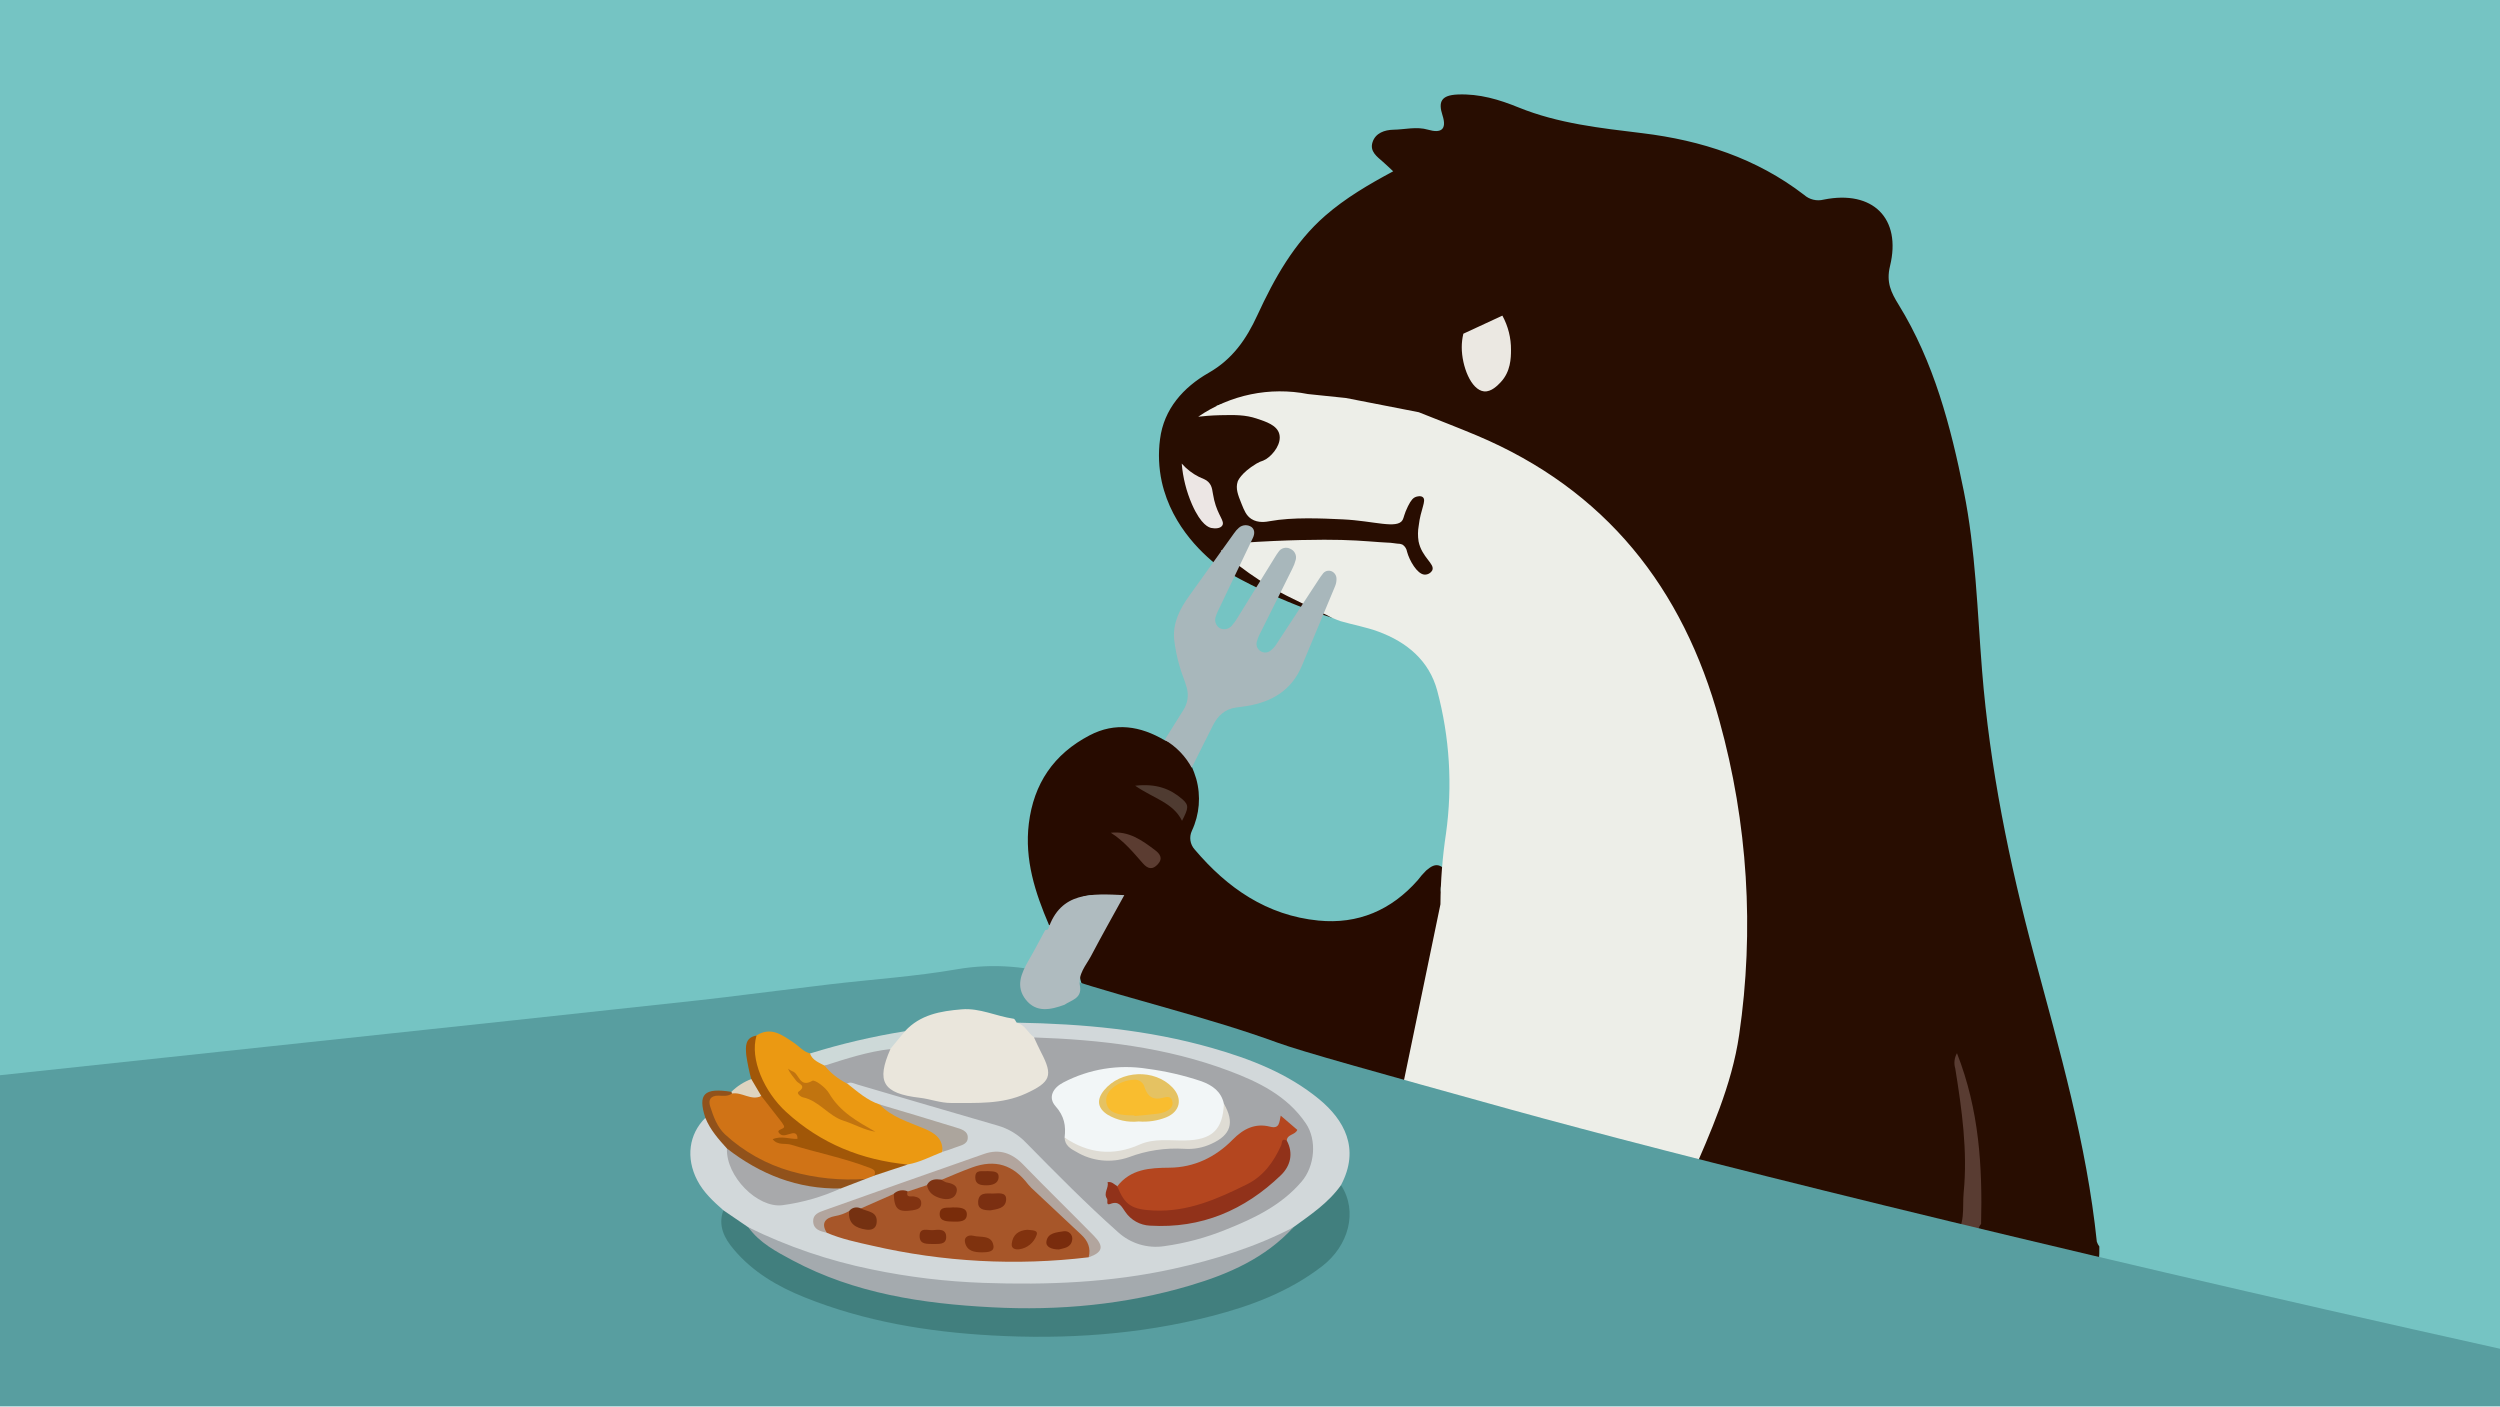
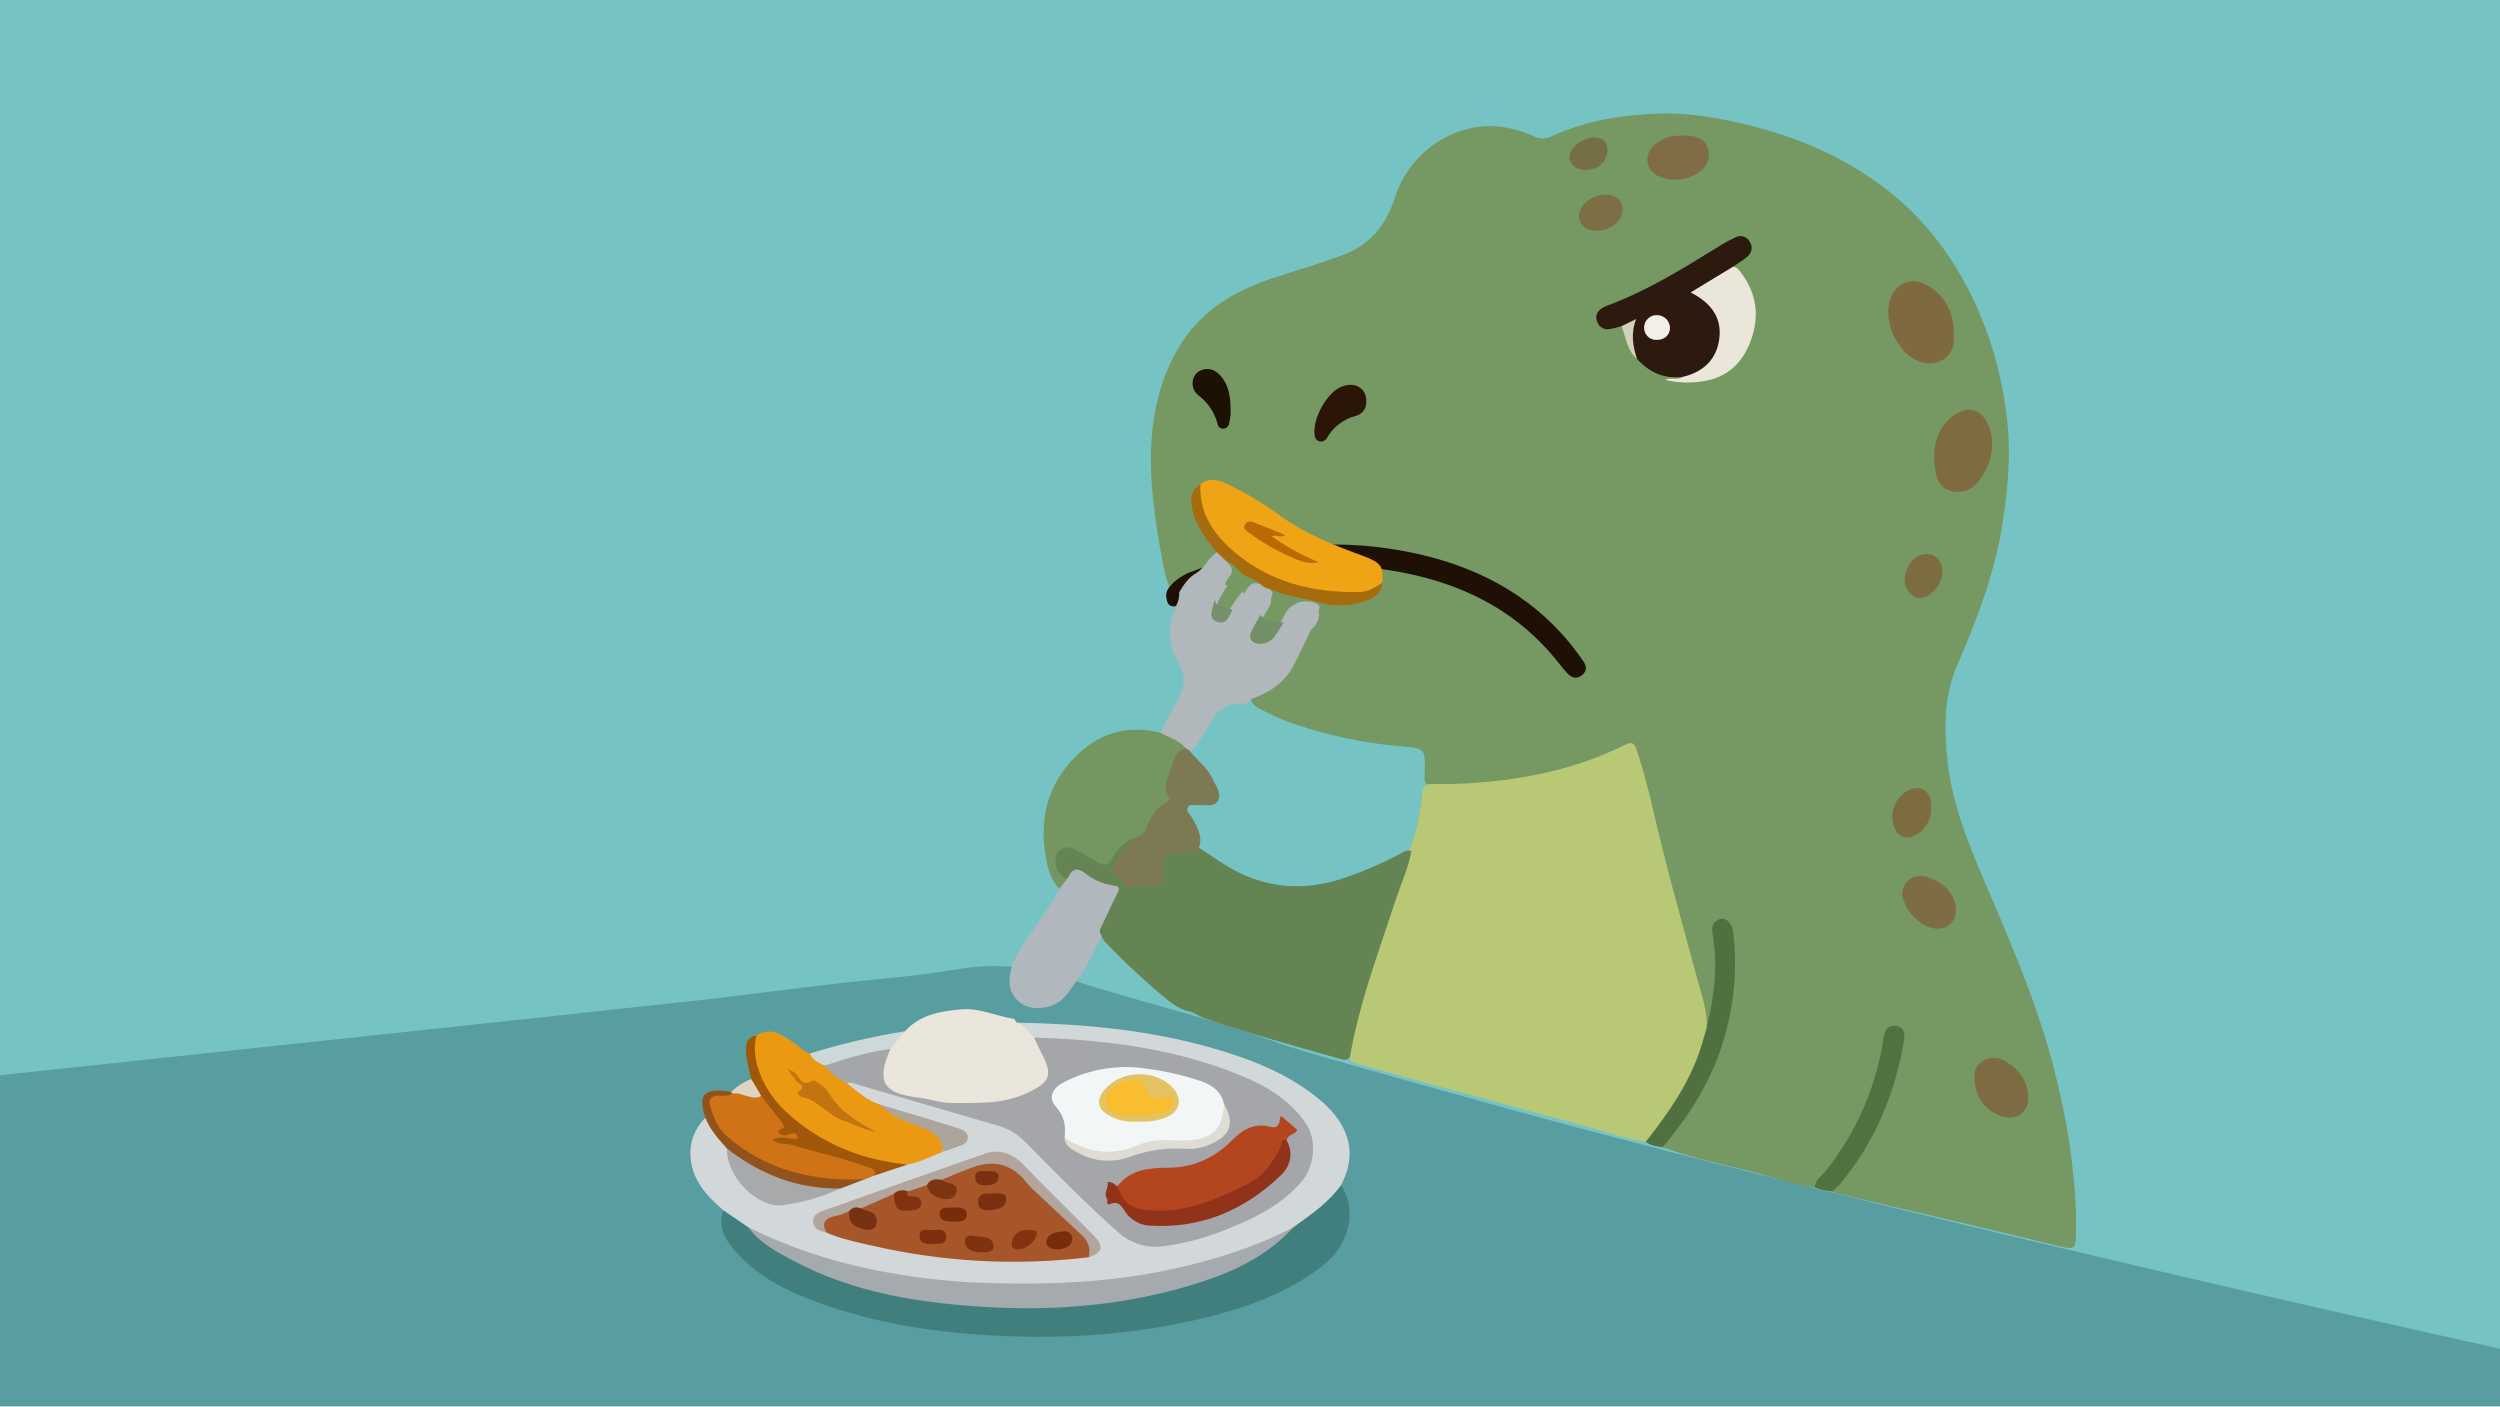
<svg xmlns="http://www.w3.org/2000/svg" viewBox="0 0 800 450">
-   <defs>
-     <clipPath id="clip-path">
-       <path d="M368.71,234.82a24.33,24.33,0,0,1,3.64,1.73,22.91,22.91,0,0,1,9.17,9.45c2,4.17,1,6.26,2,7,2.5,1.92,14.84-7.31,54.19-50.33a41.89,41.89,0,0,0-9.29-19.23,41.28,41.28,0,0,0-12.52-9.8l-19-9.42-31.74,24.51Q366.93,211.78,368.71,234.82Z" style="fill:none" />
-     </clipPath>
-   </defs>
  <g id="Capa_2" data-name="Capa 2">
    <g id="DiseñosMascotas">
      <rect width="800" height="450" style="fill:#75c4c3" />
-       <path d="M335.68,296c-4.44-10.35-7.86-20.89-6.46-32.42,1.56-12.84,8-22.29,19.43-28.26,8.23-4.32,16.26-3,24,1.55,6,2,8.44,6.83,10.14,12.33a24,24,0,0,1-1.38,16.64,5.44,5.44,0,0,0,.89,6c10.47,12.37,23.12,21.11,39.6,22.74,12.66,1.25,23.35-3.34,31.79-12.93a27.32,27.32,0,0,1,2.69-3.09c1.38-1.15,2.93-2.36,4.76-1.31s1.79,3.18.75,4.66c-2.18,3.08.37,5.62.58,8.41,0,6.92-2,13.49-3.48,20.16-2.92,13.36-6.65,26.54-8.63,40.11a13.66,13.66,0,0,1-3,7.5c-6.16,2.16-12.21-.42-18.31-.58a56.34,56.34,0,0,1-9.73-1.57c-4.77-1.87-9.82-1.2-14.75-1.62a7.52,7.52,0,0,1-1.89-.23c-3.75-1.58-7.74-1.32-11.65-1.31a20.56,20.56,0,0,1-12.11-4,100.74,100.74,0,0,1-26.12-26.12c-2-2.95-5.15-4.89-6.75-8.13-1.24-3.3.19-6.11,1.63-8.93,3.09-6.07,6.6-11.93,9.79-18.56-7-.94-13.29-2-16.79,5.81C339.87,294.61,338.45,296.71,335.68,296Z" style="fill:#270b00" />
-       <path d="M671.79,398.88c0,6.84,0,6.82-6.76,5.4-10.7-2.26-21.41-4.48-32.11-6.73-1.76-2.23-1.8-4.35.39-6.33a6.59,6.59,0,0,1,6.25.42c6.52,3.46,13.91,4.25,20.71,6.88,4.7,1.82,6.22.59,5.7-4.52-.88-8.83-3.92-17.22-5.79-25.85-2.3-10.56-4-21.25-7-31.68-2.27-7.93-4.69-15.83-6.75-23.81-2.54-9.87-5.18-19.77-6.73-29.85-1.38-9-3.73-17.67-6-26.41-2.77-10.5-2.79-21.43-4.2-32.14-2-15.39-3.08-30.9-4.05-46.38-1-16.57-5.9-32.3-9.1-48.4-.71-3.57-3.37-6.19-4.88-9.4-4.28-9-7.11-18.72-11.78-27.61-1.57-3-.95-6-.16-9.19,2-8-6.74-16.6-14.61-14.32a12.54,12.54,0,0,1-11.17-2c-2.94-2-6.29-3.38-9.13-5.39C549.33,50.75,531.41,50.31,514,48.11A84.6,84.6,0,0,1,493.4,43c-6.9-2.71-14.49-3.37-21.23-6.74-1.8-.9-3.31-.36-3.5,2.29-.45,6.29-5,8.74-10.35,9.43-4.16.54-6.38,2.15-7.26,6.26-.76,3.62-3.16,6.24-6.37,8.14-14.87,8.81-26.74,20.3-34,36.36-3.32,7.3-8.36,13.72-13.5,20.55a16.29,16.29,0,0,0,8.45,1.63c15.86-1.93,30.69,3.89,46,5.81,2.25.28,4.3,1.16,5,3.54.63,2.16-1.14,2.59-2.68,3.05-7.93-.47-15.63-2.22-23.29-4.15-3.57-1.66-7.39-1.34-11.16-1.41-10.14.13-20.4-1.62-30.36,2.13,5,.48,10.1.59,14.86,2.49,3.38,1.35,6.66,2.94,7.28,7s-2.09,6.48-5.06,8.65c-4.32,3.17-6.42,6.18-6.18,9,.36,4.06,6,7,6.54,7.24,7.32,3.5,11.24-1.68,23-.9,8.83.59,14.65,4.07,16.64,1.42,1.45-1.92-.81-4.8,1.16-7a5.39,5.39,0,0,1,6.46-.77c1.09.77,1.62,2.14,1.47,2.26s-.66-1.32-2.46-2a9.72,9.72,0,0,1-3.64-1.91c-2.19-2.12-2.41-4.46.67-5.51A19.49,19.49,0,0,1,467.38,152c4.89,3.19,8,7.52,7.68,13.72-.13,2.19-.36,4.52-2.66,5.54s-3.61-.92-4.73-2.48a3.64,3.64,0,0,0-2.6-1.83,3.73,3.73,0,0,0-2.65,1.53c-3,3.63,2.85,11.25,1.18,14.9-1.56,3.43-10.25,4.45-34.48-.94-.87,0-1.77-.06-2.7-.07a22,22,0,0,1-2.69-.18,10.3,10.3,0,0,1-2.59-.41c-2.05-1-4.32-.91-6.48-1.34a9.45,9.45,0,0,1-1.58-.43,86.66,86.66,0,0,1-9.06-3.4c-3.08-1-5.51-3.47-8.6-4.39-1.18,1.64.15,2.83.09,4.12l29.62,17.19a3.06,3.06,0,0,0-.16,2.8,3,3,0,0,0,1.77,1.5,172.33,172.33,0,0,1-22.93-9c-4.66-2.22-9-4.53-12.89-6.83-5.06-3.8-15.83-13-19.14-27.78a39.85,39.85,0,0,1-.57-13.68c1.21-9.69,7.54-16.65,15.52-21.21,7.73-4.41,12.11-10.83,15.62-18.45C407.8,89.06,414.13,77.68,424.1,69c6.46-5.63,13.91-10,21.72-14.18-1.31-1.22-2.25-2.14-3.24-3-1.91-1.7-4.33-3.32-3.37-6.31s3.91-3.93,6.65-4c3.71-.05,7.39-1.1,11.14,0,4,1.16,6.12.08,4.59-4.64-1.39-4.29-.43-6.41,4.86-6.63,7-.29,13.32,1.63,19.46,4.13,12.76,5.18,26.22,6.61,39.65,8.25,18.89,2.3,36.48,8,51.72,19.72a6.89,6.89,0,0,0,6.33,1.53c15.64-3.14,24.94,5.94,21.19,21.29-1.26,5.19.35,8.43,2.75,12.32,11.31,18.35,16.67,38.89,20.87,59.71,3.8,18.91,4.31,38.21,5.84,57.4,2.48,31,8.66,61.35,16.72,91.37s16.76,60.17,20,91.37A4.93,4.93,0,0,0,671.79,398.88Z" style="fill:#280d01" />
-       <path d="M454,131.91c1.53-2.36,1.09-3.37-2-3.47A64.29,64.29,0,0,1,441.62,127c-11.77-2.34-23.39-5.83-35.74-4-3.72.54-7.75-.77-11.6-1.49-2.72-.5-2-2-.38-3.09,7.63-5.2,11.35-13.44,15.25-21.11,6.08-12,13.69-22.2,24.83-29.85,3.52-2.41,6.46-5.48,10.64-7.14a8.41,8.41,0,0,0,5-8c0-5.05,3.14-6.61,7.31-6,4.48.65,6.74-2.41,9.56-4.64,1-.81.8-1.89.42-3.18-1.5-5.13-.8-5.62,4.31-4.63,4.38.84,7.76,3.85,12,4.85,14.8,3.5,29.38,7.67,44.65,9.37,12.62,1.41,25.69,2.4,36.51,11.24,3.22,2.64,7.69,4.34,11.38,6.88,3.12,2.15,6.43,2.59,9.91.39,3.68-2.32,6.78-1.31,9,2.34A14.44,14.44,0,0,0,598.82,73c2.72,2,5,5.42,3.45,8.11-4.63,7.78,0,13.89,3.35,19.57s3.63,12.49,7.38,18.15c8.1,12.2,7.81,27,11.62,40.56,3.56,12.62,2.68,25.25,3.89,37.86,1.15,12.06,2.72,24.08,3.78,36.15,1.28,14.46,5.85,28.26,8.21,42.39,1.77,10.58,5.8,20.7,6.13,31.62.16,5.31,3.47,10.25,4.93,15.57,5.2,18.84,9.09,37.93,12.93,57.07.93,4.62,3,9.19,3.71,14,1,6.88-1.8,9-8.25,6.67-8.62-3.15-17.33-6.05-26-9.05-2.83-5.69-1.93-11.9-2.3-17.87a182.26,182.26,0,0,0-3.31-25.49c2.26,12.14,4.06,27.69.71,43.38-.47,2.2-.13,5.66-4.3,4.61q-39.91-7.78-79.81-15.58c-1.91-.37-4.05-.63-4-3.39-1.18-2.9.2-5.47,1.34-7.9,18.17-38.64,17.69-78.92,10.33-119.71-3.47-19.25-9-37.87-19.18-54.88-13.77-22.94-32.35-40.4-56.73-51.58-5.73-2.63-11.43-5.29-17.4-7.36C457.22,135.15,454.49,135,454,131.91Z" style="fill:#280d01" />
-       <path d="M454,131.91c6.18,2.47,12.4,4.85,18.54,7.43,41.23,17.37,66.07,48.77,77.68,91.3a243.84,243.84,0,0,1,6.31,100.52c-2.38,16.29-9.18,31.17-15.62,46.15-1.58,2.36-3.45,2.62-6.35,2.14-5.91-1-11.61-4.21-17.89-2.17-2.28,2-4.49.53-6.56-.32-11.64-4.77-23.76-8-35.92-11-3.62-.91-7.26-2-11-1.93a18,18,0,0,1-12.83-4.91c-1.12-1-2.36-1.14-3.51-1.74q7.05-34,14.09-68a160.63,160.63,0,0,1,1.78-22.68A115.24,115.24,0,0,0,459.91,221c-2.58-9.58-9.68-15.52-18.87-18.9-3.88-1.43-8-2.15-12-3.31a27.07,27.07,0,0,1-4.53-2c-10.66-5.05-16-7.56-21.66-11.25a103.73,103.73,0,0,1-12.17-9.31l6.58-2.52c14.55-1,25.87-1.09,32-.93,6.6.16,11.72.75,14.88.87,1,0,2.08.23,3.12.33a3.54,3.54,0,0,1,1.62.35,3.4,3.4,0,0,1,1.38,2.24c.74,2.77,3.21,7.1,5.52,7.3a2.69,2.69,0,0,0,2.56-1.39c.89-2.08-3.37-4.09-4.4-9.25a15,15,0,0,1,.05-5c.58-5.24,2.54-8,1.35-9.1-.72-.65-2.08-.19-2.22-.14-.9.3-1.57,1-2.57,3-1.26,2.56-1.29,3.65-1.72,4.41-1.71,3-9.23.27-19.05-.2-6.81-.32-16.12-.76-23.42.57-1.06.19-3.73.72-5.93-.71-1.63-1.06-2.29-2.73-3.1-4.74-1.21-3-2-5-1.26-7.26,0,0,.91-2.66,6-5.71a9.36,9.36,0,0,1,1.1-.57,8.58,8.58,0,0,0,2-.87c2.43-1.58,5-5.08,4.2-8.05-.75-2.78-4.15-3.9-7.26-4.93-3.67-1.21-6.83-1.17-11.61-1.07-3,.07-5.42.3-7.07.49a46.29,46.29,0,0,1,35.13-7.25l12.14,1.26Z" style="fill:#edeee8" />
-       <path d="M624.75,396.28c4.45-4,3.14-9.72,3.62-14.61,1.3-13.32-.56-26.56-2.68-39.72a6.27,6.27,0,0,1,.54-4.93c7.13,18.16,8.16,36.28,7.72,54.63-1.57,1.75-.8,3.92-1,5.91C630.15,397.4,627.26,398.05,624.75,396.28Z" style="fill:#593c32" />
-       <path d="M355.46,266.48c5.73-.65,10,2.41,14.2,5.6,1.43,1.09,2.59,2.54.88,4.44s-3.22,1.58-4.84-.27C362.62,272.76,359.66,269.11,355.46,266.48Z" style="fill:#5b3c31" />
-       <path d="M378.25,262.66c-2.85-5.82-9-7.09-15-11.23,6.79-.77,11.27,1,15.09,4.31C380.55,257.66,380.31,258.66,378.25,262.66Z" style="fill:#4f3b31" />
-       <path d="M378.31,149.67c-2.89-2.49-3.73-11.59-1.24-13.95,1-1,2.46-1.67,3.76-.78,4.16,2.84,8.25,1.53,12.39.11a4.18,4.18,0,0,1,1.73-.29c2.58.32,5.74-1.1,7.4,2.12,1.75,3.37-.61,5.51-2.59,7.7q-5.68,6.27-11.41,12.52A11.27,11.27,0,0,1,378.31,149.67Z" style="fill:#280d01" />
-       <path d="M378.15,148.34a18.2,18.2,0,0,0,5.52,4.26c1.44.7,2.14.78,3,1.64,1.44,1.44,1.18,2.93,1.87,5.79,1.21,5.05,3.5,6.72,2.58,8.15-.63,1-2.39,1-3.49.77-.67-.14-3.23-.82-6.19-7.55A41.37,41.37,0,0,1,378.15,148.34Z" style="fill:#ece6e4" />
-       <path d="M467.76,111.13a18.77,18.77,0,0,1,.51-4.34L480.76,101a22.43,22.43,0,0,1,2.76,11c0,2.59-.12,6.91-3.25,10.25-1,1.05-3,3.19-5.34,3C470.69,124.81,467.76,117.09,467.76,111.13Z" style="fill:#ebe8e2" />
      <path d="M800,431.6V450H0V344.07c148.49-15.83,211.16-22.59,223.74-24l8-.93c11.31-1.35,22.61-2.84,33.92-4.17,13.52-1.59,27.16-2.48,40.55-4.8a70,70,0,0,1,34.49,2.73c22.57,7.34,45.81,12.62,68.11,20.75,7.8,2.84,30.15,9.05,74.85,21.46C533.54,368.92,647.61,397.73,800,431.6Z" style="fill:#589ea0" />
      <path d="M231.48,387.29c-3.21-2.84-6.37-5.73-8.38-9.63-3.67-7.09-2.69-14.71,2.61-19.94,3.55,2.54,5.38,6.41,7.73,9.87a21,21,0,0,0,3.26,8.25c3.72,5.77,8.73,9.19,16.07,8.12,5.51-.81,10.63-2.75,15.76-4.77,2.68-.84,5.25-2,7.88-3a19.06,19.06,0,0,1,3.07-1,55.7,55.7,0,0,1,10.5-3.62,82.89,82.89,0,0,0,10.86-4.15c2.19-1,6.12-.81,6.2-3.29.09-2.81-3.82-2.5-6.05-3.26-6.55-2.26-13.31-3.87-19.85-6.21-4.2-1.72-8.29-3.59-10.57-7.89,1.17-2.21,3.08-1.48,4.71-1q22.82,7,45.77,13.48c3.53,1,6.24,3.35,8.82,5.9,9.1,9,17.95,18.23,27.52,26.76,4.83,4.31,10.05,6.29,16.34,5,14.77-2.92,28.91-7.35,40-18.29,6.74-6.66,6.76-14.88.27-21.76-6.08-6.45-13.76-10.49-22-13.25-16.71-5.61-33.79-9.54-51.58-9.46a53.43,53.43,0,0,1-9.73-1.31c-2.18-1.46-4.74-2.58-5.3-5.59,21.12.36,42,2.26,62.44,8.1,12.37,3.54,24.24,8.13,34.29,16.39,8,6.6,13.2,15.8,7,27.49,0,2.52-1.75,4-3.28,5.56a53.53,53.53,0,0,1-12.34,9.33c-16.53,9.16-34.52,13.46-53,16a251.34,251.34,0,0,1-77.67-1.58c-15-2.64-29.54-6.86-42.93-14.38C236.78,392.23,233,391.14,231.48,387.29Z" style="fill:#d2d8da" />
      <path d="M231.48,387.29l8,5.46c15,11.12,31.9,17.66,50.21,20.93A199.81,199.81,0,0,0,332.79,417c20.46-.81,40.67-3.29,59.69-11.57a106.66,106.66,0,0,0,21.43-12.73c5.5-4,11.2-7.78,15.21-13.46,5.52,8.47,2.38,19.44-6,25.92-10.63,8.19-22.72,12.72-35.46,16-23.08,5.92-46.64,7.5-70.28,6.18-20.46-1.14-40.68-4.46-59.9-12.19-8.67-3.48-16.61-8.12-22.67-15.34C231.83,396.32,229.66,392.24,231.48,387.29Z" style="fill:#417f7e" />
      <path d="M325.39,327.29c2.62.61,3.51,3.26,5.49,4.62,9,8.18,8.25,14.81-2.85,19.55-9.38,4-19.34,4-29.22,1.68-4.58-1.09-9.24-1.92-13.58-4-4.78-2.26-5.89-4.77-3.72-9.53.67-1.49,1.51-2.9,2.29-4.33,1.16-2.6,3.61-3.79,5.78-5.29,4.89-5.32,11.41-6.45,18.13-7,5.79-.5,11,2.19,16.61,3C324.73,326,325,326.83,325.39,327.29Z" style="fill:#eae6dc" />
      <path d="M271,346.65c3.3,2.57,6.4,5.45,10.5,6.78,4.94,3.06,10.59,4.52,15.79,7,4.53,2.12,5.44,4,4.25,8.2-3.68,1.41-7.17,3.33-11.1,4-19.67,1.13-34.05-8.41-45.87-22.92-3.08-3.79-4-8.61-4.52-13.35-.21-1.84-.18-3.95,2-5,4.73-3,8.37-.08,12,2.34,1.7,1.13,3,2.83,5.1,3.37s3.51,2,5.18,3.11C266.56,342.37,269.6,343.68,271,346.65Z" style="fill:#eb9912" />
      <path d="M242.09,331.38c-2.23,7.49,2.44,18,9.49,24.46,11.13,10.16,24.13,15.36,38.89,16.81l-10.7,3.53c-6.49-2-12.35-5.84-19.49-6.11-4.24-.16-8-2.81-12.24-3.61a1.7,1.7,0,0,1-1.34-2c.41-1.3,1.66-.9,2.67-.82a13.37,13.37,0,0,0,1.55,0c-.44,0-.89,0-1.33,0-.63,0-1.42-.3-1.34-.89.73-5.22-3.92-7.65-5.84-11.47-1.09-1.83-2.44-3.58-2-5.92a63.15,63.15,0,0,1-1.62-7.82C238.59,334.93,238.35,332,242.09,331.38Z" style="fill:#a15708" />
      <path d="M232.62,367.52c-2.71-3-5.37-6-6.9-9.8-2.51-7.63-.41-9.74,8.32-8.33a1,1,0,0,1,.21,1.22,1.65,1.65,0,0,1-.62.61c-5.33,2.32-5.53,2.9-2.41,8.07,2.46,4.07,6.31,6.66,10.27,8.95A57.82,57.82,0,0,0,273,375.85c1.46-.05,3.34-.92,4.05,1.38l-8,3.08c-12.77,3-23.27-2.55-33.51-9A6.57,6.57,0,0,1,232.62,367.52Z" style="fill:#91521b" />
      <path d="M263.87,341c-1.83-1-3.88-1.68-4.68-3.88A218.5,218.5,0,0,1,289.58,330l-4.65,5.64C278.21,338.6,271.4,341.22,263.87,341Z" style="fill:#cdd9d8" />
      <path d="M240.42,345.3q1.61,2.71,3.2,5.43c-2.82,2.44-5.19,2.25-9.41-.79a.74.74,0,0,0-.17-.55A17.94,17.94,0,0,1,240.42,345.3Z" style="fill:#ded4c0" />
      <path d="M263.87,341c6.91-2.21,13.81-4.47,21.07-5.31-4.6,10.42-2.5,14.22,9.41,15.6,3.41.4,6.55,1.69,10.15,1.67,8.08-.05,16.08.47,23.72-3,8-3.67,8.84-5.73,4.92-13.23-.81-1.55-1.51-3.16-2.26-4.75,21.28.72,42.31,3.14,62.39,10.68,9.51,3.57,18.62,8,24.61,16.84,3.61,5.32,2.86,13.68-1.36,18.61-6.51,7.62-15.22,11.77-24.21,15.36a81.87,81.87,0,0,1-19.74,5.3,17.94,17.94,0,0,1-14.84-4.52c-10.23-9.1-19.83-18.85-29.42-28.6a20.23,20.23,0,0,0-9-5.45q-22.44-6.51-44.85-13.12c-1.12-.33-2.2-1-3.42-.36A21.62,21.62,0,0,1,263.87,341Z" style="fill:#a4a6a9" />
      <path d="M348.37,402.33a201.15,201.15,0,0,1-69.3-3.72c-4.91-1.1-9.85-2.14-14.51-4.13-3-2.42-1.59-4.39.82-5.91a10.81,10.81,0,0,1,5.91-1.63c1.93.75,1.92,3.21,3.65,4.17,1,.58,2.3,1.26,3.2.29,1.19-1.31-.3-2-1.15-2.67s-2.24-1-1.73-2.6c3.31-2.19,6.52-4.64,10.81-4.44,1.64,1.76,2.07,5.65,6.11,3.49-.65-1.63-4.4-2-1.89-4.73a7.7,7.7,0,0,1,6.21-1.76c2.35,1.06,3.74,4.54,7.25,2.88.46-2.36-3.48-2-2.64-4.5,6.48-4.14,13.09-7.75,21.2-5.08a11.36,11.36,0,0,1,5.38,3.06c5.88,6.95,13.08,12.56,19.25,19.2C349,396.5,351.37,399,348.37,402.33Z" style="fill:#a75629" />
      <path d="M413.91,392.73c-9,9.82-20.63,14.93-33,18.6-20.73,6.17-42.05,8.15-63.55,7-22.08-1.15-43.82-4.39-63.71-15-5.23-2.8-10.55-5.58-14.18-10.59A163.28,163.28,0,0,0,279,406.22a211.34,211.34,0,0,0,35.71,4.3c20.38.72,40.69-.08,60.69-4.48C388.71,403.11,401.71,399.07,413.91,392.73Z" style="fill:#a4aaae" />
      <path d="M234.21,349.94c3.21-.61,6.12,2.4,9.41.79q3,3.84,6,7.69a10.32,10.32,0,0,1,1.23,1.81c.64,1.35-3.22,1-1.16,2.72,1,.83,2.56-.06,3.86-.3,1-.18,1.7.34,1.63,1.79-2.53.13-5.12-1.1-7.93.11,1.69,2.09,4,1.19,5.86,1.75,8.4,2.58,17.06,4.28,25.31,7.46,1.55.6,1.82,1.08,1.38,2.42l-2.72,1.06a68.87,68.87,0,0,1-23.94-2.42A52.22,52.22,0,0,1,232,363c-2.5-2.35-3.72-5.72-4.76-9-.67-2.07.19-3.44,2.67-3.39C231.35,350.64,232.89,350.92,234.21,349.94Z" style="fill:#d07316" />
      <path d="M271.72,387.54a13.92,13.92,0,0,1-4.53,1.61c-3,.56-4.58,2.16-2.63,5.33-2.06-.48-4.24-1-4.35-3.63-.1-2.27,1.87-2.94,3.49-3.52q25.59-9.12,51.22-18.08c4.85-1.7,8.9-.31,12.48,3.39,7.46,7.7,15.15,15.17,22.65,22.82,3.34,3.41,2.8,5.32-1.68,6.87.76-2.9-.22-5.23-2.34-7.21q-7.44-6.94-14.85-13.92A18.94,18.94,0,0,1,329,379c-4.78-6.29-10.53-8.1-17.89-5.43-3.35,1.21-6.61,2.64-9.91,4a5.07,5.07,0,0,1-4.6,1.68l-6.23,2.06c-1.41.64-2.73,1.77-4.43.78l-10.58,4.66A3.15,3.15,0,0,1,271.72,387.54Z" style="fill:#b2a59e" />
      <path d="M232.62,367.52c10.71,8.31,22.67,13.05,36.39,12.79a65.85,65.85,0,0,1-18.67,5.36C242.42,386.63,232.28,376.46,232.62,367.52Z" style="fill:#a8a9ab" />
      <path d="M301.57,368.6c.25-4.29-2.45-6.05-6-7.53-4.93-2.07-10.22-3.58-14.08-7.64,8.07,2.42,16.15,4.79,24.19,7.3,1.77.55,4.16,1.08,4,3.47-.1,2.09-2.39,2.36-4,3C304.39,367.72,303,368.14,301.57,368.6Z" style="fill:#aca59d" />
      <path d="M280.13,362.16c-3.62-.55-6.71-2.43-10-3.45-5.07-1.58-8-6.48-13.22-7.57-.73-.16-2.08-1.3-1.4-1.78,2.82-1.95-.08-2.55-.72-3.5-.85-1.25-2-2.29-2.6-3.89a5.71,5.71,0,0,0,1.36.83c2.21.66,2.25,5.49,6.4,3.05.79-.46,4.27,2.12,5.35,4C268.79,355.82,274.42,358.91,280.13,362.16Z" style="fill:#c1740f" />
      <path d="M340.67,364c.47-3.75-.1-6.86-2.89-10-2.53-2.85-.81-5.92,2.49-7.61A43.19,43.19,0,0,1,367.12,342a91.71,91.71,0,0,1,17.32,4c3.55,1.3,6.34,3.27,7.21,7.21,1.69,7.39-2,12.8-9.64,12.93a86.05,86.05,0,0,0-23.17,3.24C352.34,371.31,345.5,370,340.67,364Z" style="fill:#f2f6f7" />
      <path d="M357.54,379.59c4.32-5.51,10.32-5.88,16.71-5.93,7.9-.07,14.75-3.39,20.24-9,3.45-3.51,7.24-5.32,11.94-4.12,3.06.79,2.91-1.4,3.4-3.53l5.31,4.55c-.7,1.69-3.2,1.34-3.37,3.37-2.46,8.07-7.77,13.58-15.37,17-9.3,4.13-18.71,7.78-29.23,6.78C361.08,388.14,357.16,384.56,357.54,379.59Z" style="fill:#b4461f" />
      <path d="M357.54,379.59c2.39,6.13,4.75,7.45,11.59,7.77,11,.53,20.53-3.73,29.94-8.4,5.21-2.59,8.54-7.17,10.9-12.45.33-.72,0-2.49,1.8-1.53,2.24,4.17,1.11,8.2-1.88,11.08-11.62,11.2-25.47,17.13-41.86,16.15a10.11,10.11,0,0,1-7.93-4.4c-1.21-1.72-2-3.67-4.8-2.55-1.52.59-.68-1.12-1.05-1.66-1.29-1.86.69-3.53.16-5.3C355.76,378,356.55,379,357.54,379.59Z" style="fill:#91321a" />
      <path d="M340.67,364c7.58,5.18,15.6,6,24,2.26,4.71-2.08,9.65-1.22,14.5-1.31,8.64-.15,12.13-3.37,12.48-11.76,3.49,6.09,2.24,10-4,12.83a17.51,17.51,0,0,1-8.66,1.6,42.91,42.91,0,0,0-17.85,2.71,19.85,19.85,0,0,1-16.74-1.75C342.57,367.61,340.73,366.51,340.67,364Z" style="fill:#dfdcd4" />
      <path d="M271.72,387.54a3,3,0,0,1,3.68-.87c2.14,1.12,5.62.88,5.11,4.74-.24,1.82-1.74,2.3-3.31,2.07C273.82,393,271.33,391.56,271.72,387.54Z" style="fill:#753111" />
      <path d="M296.64,379.17c1-1.91,2.78-1.92,4.6-1.68a5.81,5.81,0,0,0,1.46.83c1.82.34,3.92.93,3.42,3.07-.55,2.37-2.91,2.65-5.05,2.07S297,381.72,296.64,379.17Z" style="fill:#7e3313" />
      <path d="M317,387.31c-2.27,0-4.14-.33-4-2.78.19-3.07,2.72-2.6,4.72-2.6,1.68,0,4.3-.58,4.25,1.87C321.87,386.77,318.93,386.91,317,387.31Z" style="fill:#7b2f11" />
      <path d="M286,382a4.13,4.13,0,0,1,4.43-.78c-.63,2.2,1.13,1.48,2.08,1.64,1.29.22,2.31.76,2.29,2.18,0,1.66-1.29,2-2.71,2.25C287.39,388,286.17,387,286,382Z" style="fill:#813311" />
      <path d="M314.31,400.75c-2.51,0-4.93-.37-5.52-3.26-.36-1.75,1.29-2.39,2.62-2.05,2.36.62,5.9-.37,6.49,3.13C318.25,400.65,316,400.72,314.31,400.75Z" style="fill:#7f320e" />
      <path d="M338.85,399.83c-2.31,0-4.26-.8-4-2.53.38-2.87,3.37-2.93,5.55-3.3a2.37,2.37,0,0,1,2.7,2.76C342.72,399.33,340.33,399.41,338.85,399.83Z" style="fill:#792c0d" />
      <path d="M328.71,393.53c1.4.18,3.63,0,3,1.69a6.86,6.86,0,0,1-5.54,4.55c-1.27.14-2.61-.18-2.41-1.79C324.08,395.05,326,393.71,328.71,393.53Z" style="fill:#81320e" />
      <path d="M298.69,398.09c-1.86-.1-4.3.28-4.41-2.37-.14-3.18,2.62-1.93,4.25-2.08,1.82-.16,4.31-.54,4.25,2.29C302.72,398.39,300.39,398,298.69,398.09Z" style="fill:#7b2f0f" />
      <path d="M304.89,386.37c2,0,4.44,0,4.5,2.12.07,2.56-2.46,2.47-4.41,2.42-1.78-.05-4.18,0-4.28-2.21C300.57,385.83,303.3,386.61,304.89,386.37Z" style="fill:#792c0a" />
      <path d="M315.91,374.75c1.59.15,3.81-.2,3.64,2.06-.14,2-2.13,2.51-4,2.49-1.73,0-3.44-.3-3.46-2.42C312,374,314.41,375,315.91,374.75Z" style="fill:#7b3010" />
      <path d="M364.37,358.87a16.16,16.16,0,0,1-9.88-2.13c-3.32-2.11-3.67-4.83-1.18-7.87,5.3-6.46,16.15-6.9,21.87-.89,3.36,3.53,2.5,7.71-2,9.57A19.7,19.7,0,0,1,364.37,358.87Z" style="fill:#e5c262" />
      <path d="M363,356.93h-.45c-5.89,0-8.43-1.41-8.58-4.73s4-6.33,8.72-6.69a3.28,3.28,0,0,1,3.63,2.59c1,3,2.92,4,5.82,3.19,1.26-.34,2.46-.58,2.95.91.57,1.78-.66,2.8-2,3.46a9.83,9.83,0,0,1-3,.77c-2.34.29-4.7.48-7.05.7Z" style="fill:#f9bd2f" />
-       <path d="M334.44,297.67c.36-.13,1-.18,1-.41,4-12,13.9-11.3,24.34-10.82-3.63,6.61-7.25,13-10.68,19.54-1.6,3-4.27,5.78-3.48,9.71.56,3.84-2.8,4.34-5,5.84-4.41,1.61-9,2.63-12.36-1.63s-1.44-8.47.88-12.54C331,304.17,332.7,300.9,334.44,297.67Z" style="fill:#afbbbf" />
      <path d="M394.19,206.76a1.5,1.5,0,0,0,0-3,1.5,1.5,0,0,0,0,3Z" />
-       <g style="clip-path:url(#clip-path)">
-         <path d="M345.72,279.77c1.87-2.91,3.77-5.79,5.6-8.72,9.13-14.62,18.21-29.26,27.37-43.85a8.73,8.73,0,0,0,1.05-7.19c-.62-2.37-1.7-4.62-2.32-7a50.7,50.7,0,0,1-1.69-8.39c-.47-5.28,1.78-9.74,4.79-13.9,4.82-6.69,9.59-13.41,14.4-20.11a9,9,0,0,1,1.53-1.73,3.28,3.28,0,0,1,4.05-.22c.93.73,1.14,2,.41,3.5-2.87,6.06-5.77,12.09-8.67,18.14-.84,1.76-1.7,3.53-2.53,5.3a11.53,11.53,0,0,0-.65,1.65A3.1,3.1,0,0,0,390.3,201a3.18,3.18,0,0,0,3.86-.76,16.62,16.62,0,0,0,1.84-2.54q6-9.77,12.07-19.54c.31-.51.62-1,1-1.49a2.89,2.89,0,0,1,3.84-1.05,3,3,0,0,1,1.73,3.5,14,14,0,0,1-1.16,3c-3.44,7-6.92,13.87-10.37,20.81a11.12,11.12,0,0,0-.89,2.28,2.69,2.69,0,0,0,1.11,3.13,2.73,2.73,0,0,0,3.32-.2,7.65,7.65,0,0,0,1.73-1.9q6.84-10.39,13.63-20.82a16.31,16.31,0,0,1,1.19-1.67,2.36,2.36,0,0,1,2.77-1,2.62,2.62,0,0,1,1.71,2.57,5.88,5.88,0,0,1-.45,2.26c-3.51,8.46-7.08,16.89-10.58,25.36-3.29,7.93-9.62,11.68-17.73,13-1.08.17-2.16.32-3.25.45-3.67.45-6,2.66-7.57,5.81q-11.51,22.91-23,45.83L353,302.19a11.08,11.08,0,0,1-.66,1Z" style="fill:#a8b7bb" />
-       </g>
+       <path d="M664.35,387.93c0,2.54-.07,5.07-.09,7.6,0,3.87-.68,4.36-4.6,3.42-10.9-2.62-21.8-5.27-32.71-7.85-13.09-3.1-26.19-6.14-39.29-9.22a9.07,9.07,0,0,1-1.38-.56c0-1.49,1.06-2.38,1.88-3.37,10.56-12.72,16.83-27.37,19.72-43.56a8.26,8.26,0,0,0,.27-2.71c-.14-.94-.44-1.82-1.54-2a2,2,0,0,0-2.21,1.26,12.37,12.37,0,0,0-.94,3.82,91.6,91.6,0,0,1-20.7,43.42,7.74,7.74,0,0,1-2,1.84c-6.74-.83-13.08-3.26-19.61-4.92-9.76-2.48-19.64-4.53-29.14-8-.3-2.11,1.27-3.33,2.36-4.71,9.88-12.47,16.57-26.35,18.78-42.23,1-6.83,1.43-13.68.33-20.56a10.85,10.85,0,0,0-.26-1.8c-.4-1.22-1-2.39-2.5-2.09-1.37.26-1.61,1.5-1.48,2.64.27,2.31.25,4.66.54,7,1,7.38-.8,14.49-2.06,21.64-.16.92-.3,2.13-1.78,2a2.6,2.6,0,0,1-.85-1.57c-2.69-15.07-7.9-29.5-11.46-44.35-2.09-8.76-4.41-17.46-6.29-26.27-1.08-5.07-2.88-9.91-4.28-14.88-.67-2.36-1.82-2.75-4-1.76a123.41,123.41,0,0,1-28.56,9.21,175.07,175.07,0,0,1-29,2.82,8.32,8.32,0,0,1-4.45-.68c-1.59-1.18-1.16-2.89-1.13-4.48.15-7.48.12-7.52-7.28-8.17A143.33,143.33,0,0,1,412.25,231a68.65,68.65,0,0,1-9.09-4.2,5.22,5.22,0,0,1-2.83-2.62,85.64,85.64,0,0,1-27.26-39.59c-1.13-4.92-2.41-11.75-3.49-19.94a128.13,128.13,0,0,1-1.31-17.85c.1-12.87,2.45-25.15,9.34-36.29,5.89-9.55,14.48-15.63,24.75-19.69,6.52-2.58,13.29-4.37,19.91-6.61,2.21-.75,4.4-1.55,6.61-2.31,9.13-3.12,14.43-9.36,17.5-18.61a32.72,32.72,0,0,1,21.3-21.45c7.93-2.68,15.63-1.51,23.1,1.72a6.19,6.19,0,0,0,5.48.17c11.23-5.22,23.23-7.09,35.44-7.4,8.51-.21,16.94,1.2,25.26,3.11,17.73,4.07,34.17,11,48.36,22.49,10.84,8.77,19.11,19.79,25.37,32.26a119.63,119.63,0,0,1,11.52,39.77c1.36,11.25.35,22.42-1.4,33.56-2.48,15.85-8.16,30.68-14.49,45.3-4.32,9.95-4.25,20.41-3.11,30.8,1.69,15.39,8,29.44,14,43.51,8.26,19.28,16.33,38.64,21.12,59.15A216.42,216.42,0,0,1,664.35,387.93Z" style="fill:#769863" />
+       <path d="M393.87,185.15c-3.63-.63-6.16,1.54-8.8,3.43a26.13,26.13,0,0,1-7.44,4.95c-3.28,1.35-4.36-.12-4.46-3.13.07-1.74,1.28-2.8,2.33-4a20.68,20.68,0,0,1,4.59-3,133.72,133.72,0,0,1,32.2-8.25,119.86,119.86,0,0,1,37.52,1.3c21.32,4.06,39.8,13.25,53.54,30.62,1.15,1.45,2.23,3,3.29,4.49s1.28,3.05-.28,4.4c-1.81,1.55-3.43.95-4.87-.57-.85-.9-1.64-1.86-2.4-2.83-13.81-17.77-32.59-26.63-54.31-30.06C427.64,179.79,410.68,181.28,393.87,185.15Z" style="fill:#1f1005" />
+       <path d="M419.49,201.61c-1.7,3.53-3.39,7.07-5.11,10.59-2.86,5.9-7.79,9.3-13.8,11.41-1,1.6-2.68,1.62-4.28,1.68a9.35,9.35,0,0,0-8.34,5,87.15,87.15,0,0,1-4.53,7.46c-.77,1.05-1.39,2.24-2.75,2.67a2.5,2.5,0,0,1-1.77-.39,23.82,23.82,0,0,0-5.35-3.38c-1-.45-2.11-.83-2.27-2.18,1.79-3.37,3.47-6.81,5.4-10.09,2.45-4.15,3.05-8.07.39-12.48-3.46-5.75-3.44-11.86-.73-18a8,8,0,0,0,1-4.38c1.44-2.36,2.89-4.71,5.43-6.1,2.75-1.72,3.95-5,6.66-6.72,1.93-.06,2.92,1.33,4,2.61,3,2.91,1.1,5.45-.59,8a41,41,0,0,0-3,5.06c-.66,1.76-1.94,4.06.08,5.12s2.75-1.63,3.84-2.93a61.58,61.58,0,0,1,3.71-5.26c2.24-3.61,2.94-3.94,6.27-3,1,.48,2,.94,2.35,2.11,1.27.75,1.34,1.76.63,2.93.38,2.44-1.44,4-2.38,5.9a24,24,0,0,0-2.57,4.44c-.36.83-.76,1.74,0,2.54a2.65,2.65,0,0,0,2.57.47,4.73,4.73,0,0,0,2.94-2,29.21,29.21,0,0,0,2.73-4c1.18-1.77,1.61-4.15,4-5,1.55-1.75,6.74-1.67,8.09.14.44.59-.11,1.12-.18,1.69C422.44,198.12,421.29,200,419.49,201.61Z" style="fill:#b1b8bb" />
+       <path d="M371.29,234.47c2.76,1.51,5.93,2.33,8.06,4.89-1.53,2.61-3.2,5.13-4.06,8.09-.65,2.26-1.37,4.43-.53,6.81a2.8,2.8,0,0,1-1.26,3.43,16.9,16.9,0,0,0-5.66,7.36,6.32,6.32,0,0,1-4,3.85c-3.25.88-5.25,3.32-7,5.9-2.17,3.18-2.93,3.5-6.44,1.87-2.11-1-4.08-2.24-6.1-3.38-1.34-.76-2.84-1.47-4.23-.24s-1.24,3.07-.64,4.77c.48,1.37,1.67,2.28,2.3,3.55-.07,1.75-.69,3-2.67,3.17-3.54-3.78-4.27-8.63-4.83-13.41-1.26-10.83,1.7-20.37,9.31-28.38S360.39,231.77,371.29,234.47Z" style="fill:#749761" />
+       <path d="M339,284.54l2.31-3.14c.48-3.75,2.41-5,5.46-3.34,3.22,1.74,6.35,3.58,10,4.43,2,.48,2.35,2,1.66,3.81a76.05,76.05,0,0,1-3.52,7.75,15.58,15.58,0,0,0-1.88,5.11c-3.15,4.65-4.74,10.22-8.47,14.54-2.51,3.8-4.76,7.76-10,8.64-3.82.64-7.1.07-9.62-2.94s-2.11-6.38-1.22-9.81c.17-.69.45-1.34.68-2C328.46,299.38,334.79,292.63,339,284.54Z" style="fill:#b0b8be" />
+       <path d="M457.23,250.91c15.88.21,31.52-1.48,46.75-6.14a112.39,112.39,0,0,0,16.07-6.42c2-1,2.89-.78,3.68,1.59,3.64,10.86,5.81,22.08,8.62,33.15,3.63,14.3,7.65,28.5,11.5,42.74,1.16,4.29,2.58,8.53,2.29,13.08,1,1.11.45,2.33.13,3.45-3.38,11.86-9.61,22.17-17.35,31.65a3.09,3.09,0,0,1-2.26,1.35c-6.24-.9-12.15-3.05-18.19-4.67q-27.41-7.4-54.77-14.88c-6.53-1.78-13-3.65-19.57-5.48-1.14-.32-2.08-.81-2.15-2.18-1.43-2.28-.31-4.56.15-6.76a207.59,207.59,0,0,1,6.39-22.82c3.86-11.63,7.47-23.35,12.1-34.71a15.4,15.4,0,0,0,.32-1.8c2.3-5,3.13-10.43,4-15.84C455.2,254.35,454.46,251.79,457.23,250.91Z" style="fill:#b9c874" />
+       <path d="M451.65,272.38c-.93,5.3-3.25,10.16-4.91,15.22-4.79,14.58-10.12,29-13.48,44-.49,2.16-.85,4.35-1.27,6.54-.72,1.19-1.68,1.12-2.89.78-14.68-4.13-29.37-8.2-43.82-13.11-1.92-.65-3.42-2.22-5.54-2.3a18.94,18.94,0,0,1-6-3.42,229.15,229.15,0,0,1-19.62-18.16,6.79,6.79,0,0,1-1.77-2.79c-.94-1.13-.13-2.1.32-3.07,1.62-3.48,3.24-7,4.95-10.42.65-1.31.62-2.07-1-2.23a19,19,0,0,1-9.4-4c-2.53-1.88-4.08-1.47-5.33,1.24a4.23,4.23,0,0,1-.56.72,6.46,6.46,0,0,1-3.23-7.85c1-2.32,3.18-3.07,5.84-1.72s5.16,2.78,7.65,4.32c1.93,1.18,3,.65,4.11-1.21,1.85-3,4-5.84,7.68-6.92.46,1.23-.49,1.87-1.15,2.58a20.16,20.16,0,0,0-2.75,3.24c-1,1.6-2.89,3.37-1.55,5.15,1.45,1.94,3.08,3.91,6.47,3.42,6.17-.9,6.22-.59,7.27-7,.17-1,.3-2.32,1.43-2.45,3.67-.41,7.09-2.77,11-1.41,4.58,3,8.95,6.26,14,8.47,10.07,4.39,20.23,4.61,30.59,1.42A120.64,120.64,0,0,0,448,273.24C449.11,272.67,450.21,271.7,451.65,272.38Z" style="fill:#648454" />
+       <path d="M526.66,365.36c7.36-9.39,14.2-19.08,17.78-30.66.59-1.92,1.14-3.86,1.7-5.79,2.26-9.67,3.68-19.4,2-29.33-.33-2-.58-4,1.44-5.14,2.23-1.29,4.57.47,5,3.59A84.26,84.26,0,0,1,551.19,334c-3.87,12.51-10.85,23.22-19.16,33.16C530.18,366.7,528.18,366.77,526.66,365.36Z" style="fill:#50713f" />
+       <path d="M580.77,380c0-2.59,2.26-3.76,3.57-5.44a89.12,89.12,0,0,0,18.45-42.68c.32-2.19,1.36-4,4-3.58s2.84,2.64,2.49,4.7c-2.92,17.09-9.37,32.61-20.56,46a26.39,26.39,0,0,1-2.43,2.29A18.69,18.69,0,0,1,580.77,380Z" style="fill:#507240" />
+       <path d="M384.13,155c2.69-2.23,5.51-1.54,8.28-.26a105,105,0,0,1,17.44,10.43c8.15,5.86,17.38,9.45,26.72,12.87,5.37,2,6.32,3.5,5.75,8.41-1.42,2.92-4.08,3.93-7,4-15.4.53-29.47-3.36-41.52-13.28a33.41,33.41,0,0,1-9.91-14.69C383,160.09,382.22,157.48,384.13,155Z" style="fill:#efa416" />
+       <path d="M625.26,108c0,3.92-1.55,6.55-5.08,7.81-3.71,1.33-8.55-.35-11.5-4.19-3.32-4.3-5.2-9.06-4.14-14.65,1.17-6.14,6.88-8.6,12-5.77C622.59,94.59,625.42,100.11,625.26,108Z" style="fill:#7f6a40" />
+       <path d="M637.47,142.44a18.65,18.65,0,0,1-5,12.31,7.9,7.9,0,0,1-8.88,2.1c-3.12-1.07-4-4.11-4.38-7.1-.88-6.12.19-11.76,5-16,5-4.42,9.93-3.18,12.26,2.75A13.64,13.64,0,0,1,637.47,142.44Z" style="fill:#7f6b40" />
+       <path d="M384.13,155c-.45,9.54,4.6,16.47,11.38,22.07,11.34,9.36,24.84,12.62,39.34,12.4,2.89,0,5.19-1.5,7.48-3-.26,3.46-2.78,5-5.56,5.91a24.48,24.48,0,0,1-14.58.4c-5.36-1.58-11-2.07-16.16-4.39a4.78,4.78,0,0,1-2.58-1.34,3.7,3.7,0,0,0-2.42-1c-2.73-.17-4.55-1.77-6-3.89a8.26,8.26,0,0,0-2.3-2.3l-3.33-3.14c-3.63-4.26-6.9-8.72-8-14.39C380.87,159.35,381.25,156.73,384.13,155Z" style="fill:#a56b0c" />
+       <path d="M631.94,345.24c-1-5.16,5-8.25,9.27-5.92,4.6,2.55,7.65,6.28,7.8,11.8.13,4.93-3.77,7.67-8.5,6.05A12.25,12.25,0,0,1,631.94,345.24Z" style="fill:#7d6b41" />
+       <path d="M538.16,43.39h1.52c3.85.07,6.2,1.53,6.9,4.28.84,3.27-.59,6.28-3.91,8.08a13.11,13.11,0,0,1-11.71.72c-4.41-1.81-5.11-7.09-1.44-10.14C532.25,44.07,534.22,43.39,538.16,43.39Z" style="fill:#806c45" />
+       <path d="M625.88,291.38c0,5-5.07,7.4-10,4.65a14.32,14.32,0,0,1-6.72-7.95,5.43,5.43,0,0,1,1.11-5.94,5.69,5.69,0,0,1,5.82-1.64C622.08,282.05,625.87,286.25,625.88,291.38Z" style="fill:#7e6c42" />
+       <path d="M437.2,128.33a4.45,4.45,0,0,1-3.44,4.78,14.88,14.88,0,0,0-9,6.79,2.25,2.25,0,0,1-2.51,1.35c-1.13-.28-1.51-1.2-1.62-2.3-.5-4.94,3.66-12.69,8-14.9S437.26,123.85,437.2,128.33Z" style="fill:#2a1507" />
+       <path d="M618,258.25a9.83,9.83,0,0,1-4,8.36c-3.87,2.78-7.21,1.37-8.27-3.31a9.63,9.63,0,0,1,4.94-10.38C614.84,250.9,618,253.15,618,258.25Z" style="fill:#7c6c40" />
+       <path d="M393.77,130.32a16.55,16.55,0,0,1-.47,5.28,2,2,0,0,1-1.95,1.59,1.75,1.75,0,0,1-1.7-1.47,16.82,16.82,0,0,0-6.3-9.32,4.83,4.83,0,0,1-.43-7,5,5,0,0,1,6.87.08C393.22,122.59,393.68,126.8,393.77,130.32Z" style="fill:#1c1103" />
+       <path d="M621.56,183.28c-.11,3.86-3.91,8.07-7.28,8.05-2.5,0-4.84-2.78-4.77-5.64.11-4.68,3.26-8.43,7-8.37C619.63,177.37,621.66,179.78,621.56,183.28Z" style="fill:#7c6c40" />
+       <path d="M513.83,62.28c3.34,0,5.42,1.84,5.45,4.79,0,3.54-4,6.84-8.35,6.77-3.33,0-5.68-2-5.66-4.61C505.3,65.58,509.38,62.28,513.83,62.28Z" style="fill:#7d6f44" />
+       <path d="M507,54.39c-2.6-.08-4.77-1.92-4.77-4.07,0-3.06,4.29-6.42,8.05-6.3,2.79.08,4.14,1.42,4.11,4.07C514.37,51.79,511.18,54.51,507,54.39Z" style="fill:#776f44" />
+       <path d="M380.48,240c2.42,3.2,5.9,5.55,7.58,9.35,1,2.19,2.95,4.39,1.73,6.77s-4.15,1.3-6.37,1.54c-1.15.11-2.68-.6-3.32.71s.7,2.18,1.29,3.19c1.95,3.36,3.88,6.71,1.88,10.76a8.86,8.86,0,0,0-5.28.62,5.15,5.15,0,0,1-3.46.68c-.92-.21-2.25.05-1.87,1.22.72,2.19-1,3.85-.79,5.89.24,2.4-1.52,2.8-3.35,2.88a16.5,16.5,0,0,1-2.39-.32c-1.75-.21-3.39.6-5.06.68-1.83.1-1.1-2.75-3.14-3.25s-2.09-2.29-1.26-4.21c1.48-3.45,4.14-5.89,6.7-8.46a5,5,0,0,0,3.41-3.09c1.44-3.35,3-6.62,6.59-8.33.59-.29,1.11-.87.73-1.45-2.42-3.74-.06-7.05,1-10.34.73-2.14,1.24-4.84,4.19-5.45Z" style="fill:#7c7953" />
+       <path d="M403.37,196.78c1.93,2.46,4.71,2.32,7.41,2.41-.92,1.43-1.77,2.92-2.77,4.3a5.58,5.58,0,0,1-5.2,2.51c-2.28-.2-3.37-1.62-2.49-3.71A56,56,0,0,1,403.37,196.78Z" style="fill:#728f65" />
+       <path d="M398.06,190c-1.21-2.63-4.12-1.87-6.06-3a8.51,8.51,0,0,1,1.11-2.09c1.8-1.88,1.19-3.49-.38-5.06,2.06.39,3.07,2.2,4.42,3.45,1.87,1.74,4.63,1.82,6.3,3.77C400.27,185.54,399.36,188.15,398.06,190Z" style="fill:#769863" />
+       <path d="M388.93,192c-.22,1.8,1.27,1.76,2.34,2.12s2.12.64,3.18,1c-1.16,2-2,5.1-5.12,3.8-3-1.23-1.15-4-.9-6.15C388.45,192.43,388.75,192.2,388.93,192Z" style="fill:#778f6f" />
+       <path d="M411.26,171.23c-1.56,1.16-2.84-.46-4.24.44a71.49,71.49,0,0,0,15,8.22c-3.3.82-6.21-.44-9-1.64a71.22,71.22,0,0,1-13.31-7.75c-.87-.63-2.06-1.34-1.33-2.66s2-1,3-.62C404.64,168.45,407.83,169.82,411.26,171.23Z" style="fill:#bb6a01" />
+       <path d="M547.27,102.41c-.08,2.28-2.15,4.51-4.18,4.51a4.5,4.5,0,0,1-4.16-4.42,4.17,4.17,0,1,1,8.34-.09Z" style="fill:#e4d9ca" />
+       <path d="M538.57,120.58c-6,.76-10.82-1.36-14.76-5.78-1.57-2.3-2.64-4.81-2.28-7.62.29-2.25-.57-3-2.66-2.79-1.24.31-2.46.7-3.72.91a3.45,3.45,0,0,1-4-2.23c-.83-1.85-.14-3.26,1.35-4.38a6.18,6.18,0,0,1,1.58-.8c12.68-4.67,24.11-11.71,35.52-18.78A50.07,50.07,0,0,1,555.27,76a3.38,3.38,0,0,1,4.65,1.33c1.15,1.91.62,3.65-1,5-1.38,1.1-2.88,2-4.32,3-.13,1.53-1.4,2.06-2.45,2.73-2.08,1.32-4.21,2.53-6.32,3.8-2.42,1.47-2.42,1.47-.23,3.21A14.85,14.85,0,0,1,543,120.15C541.61,120.82,540.16,121.74,538.57,120.58Z" style="fill:#2c1a0f" />
+       <path d="M538.57,120.58c6.88-1.66,10.88-5.93,11.63-12.41.72-6.22-2.27-11.08-9.19-14.59l13.55-8.23a2.39,2.39,0,0,1,1.77.92c5.21,6.25,6.8,13.35,4.47,21.08-2.25,7.46-6.82,12.92-14.89,14.48a30.37,30.37,0,0,1-13.17-.31C535,120.72,537,121.71,538.57,120.58Z" style="fill:#eae7da" />
+       <path d="M518.87,104.39l4.69-2.29c-1.8,4.78-1,8.75.25,12.7C520.55,112.1,520.36,107.93,518.87,104.39Z" style="fill:#d2d1bb" />
+       <path d="M530.21,100.83a4.19,4.19,0,0,1,4.19,4.08c0,2.29-1.78,3.9-4.29,3.86a3.85,3.85,0,0,1-4-3.84A4,4,0,0,1,530.21,100.83Z" style="fill:#f2efe8" />
    </g>
  </g>
</svg>
